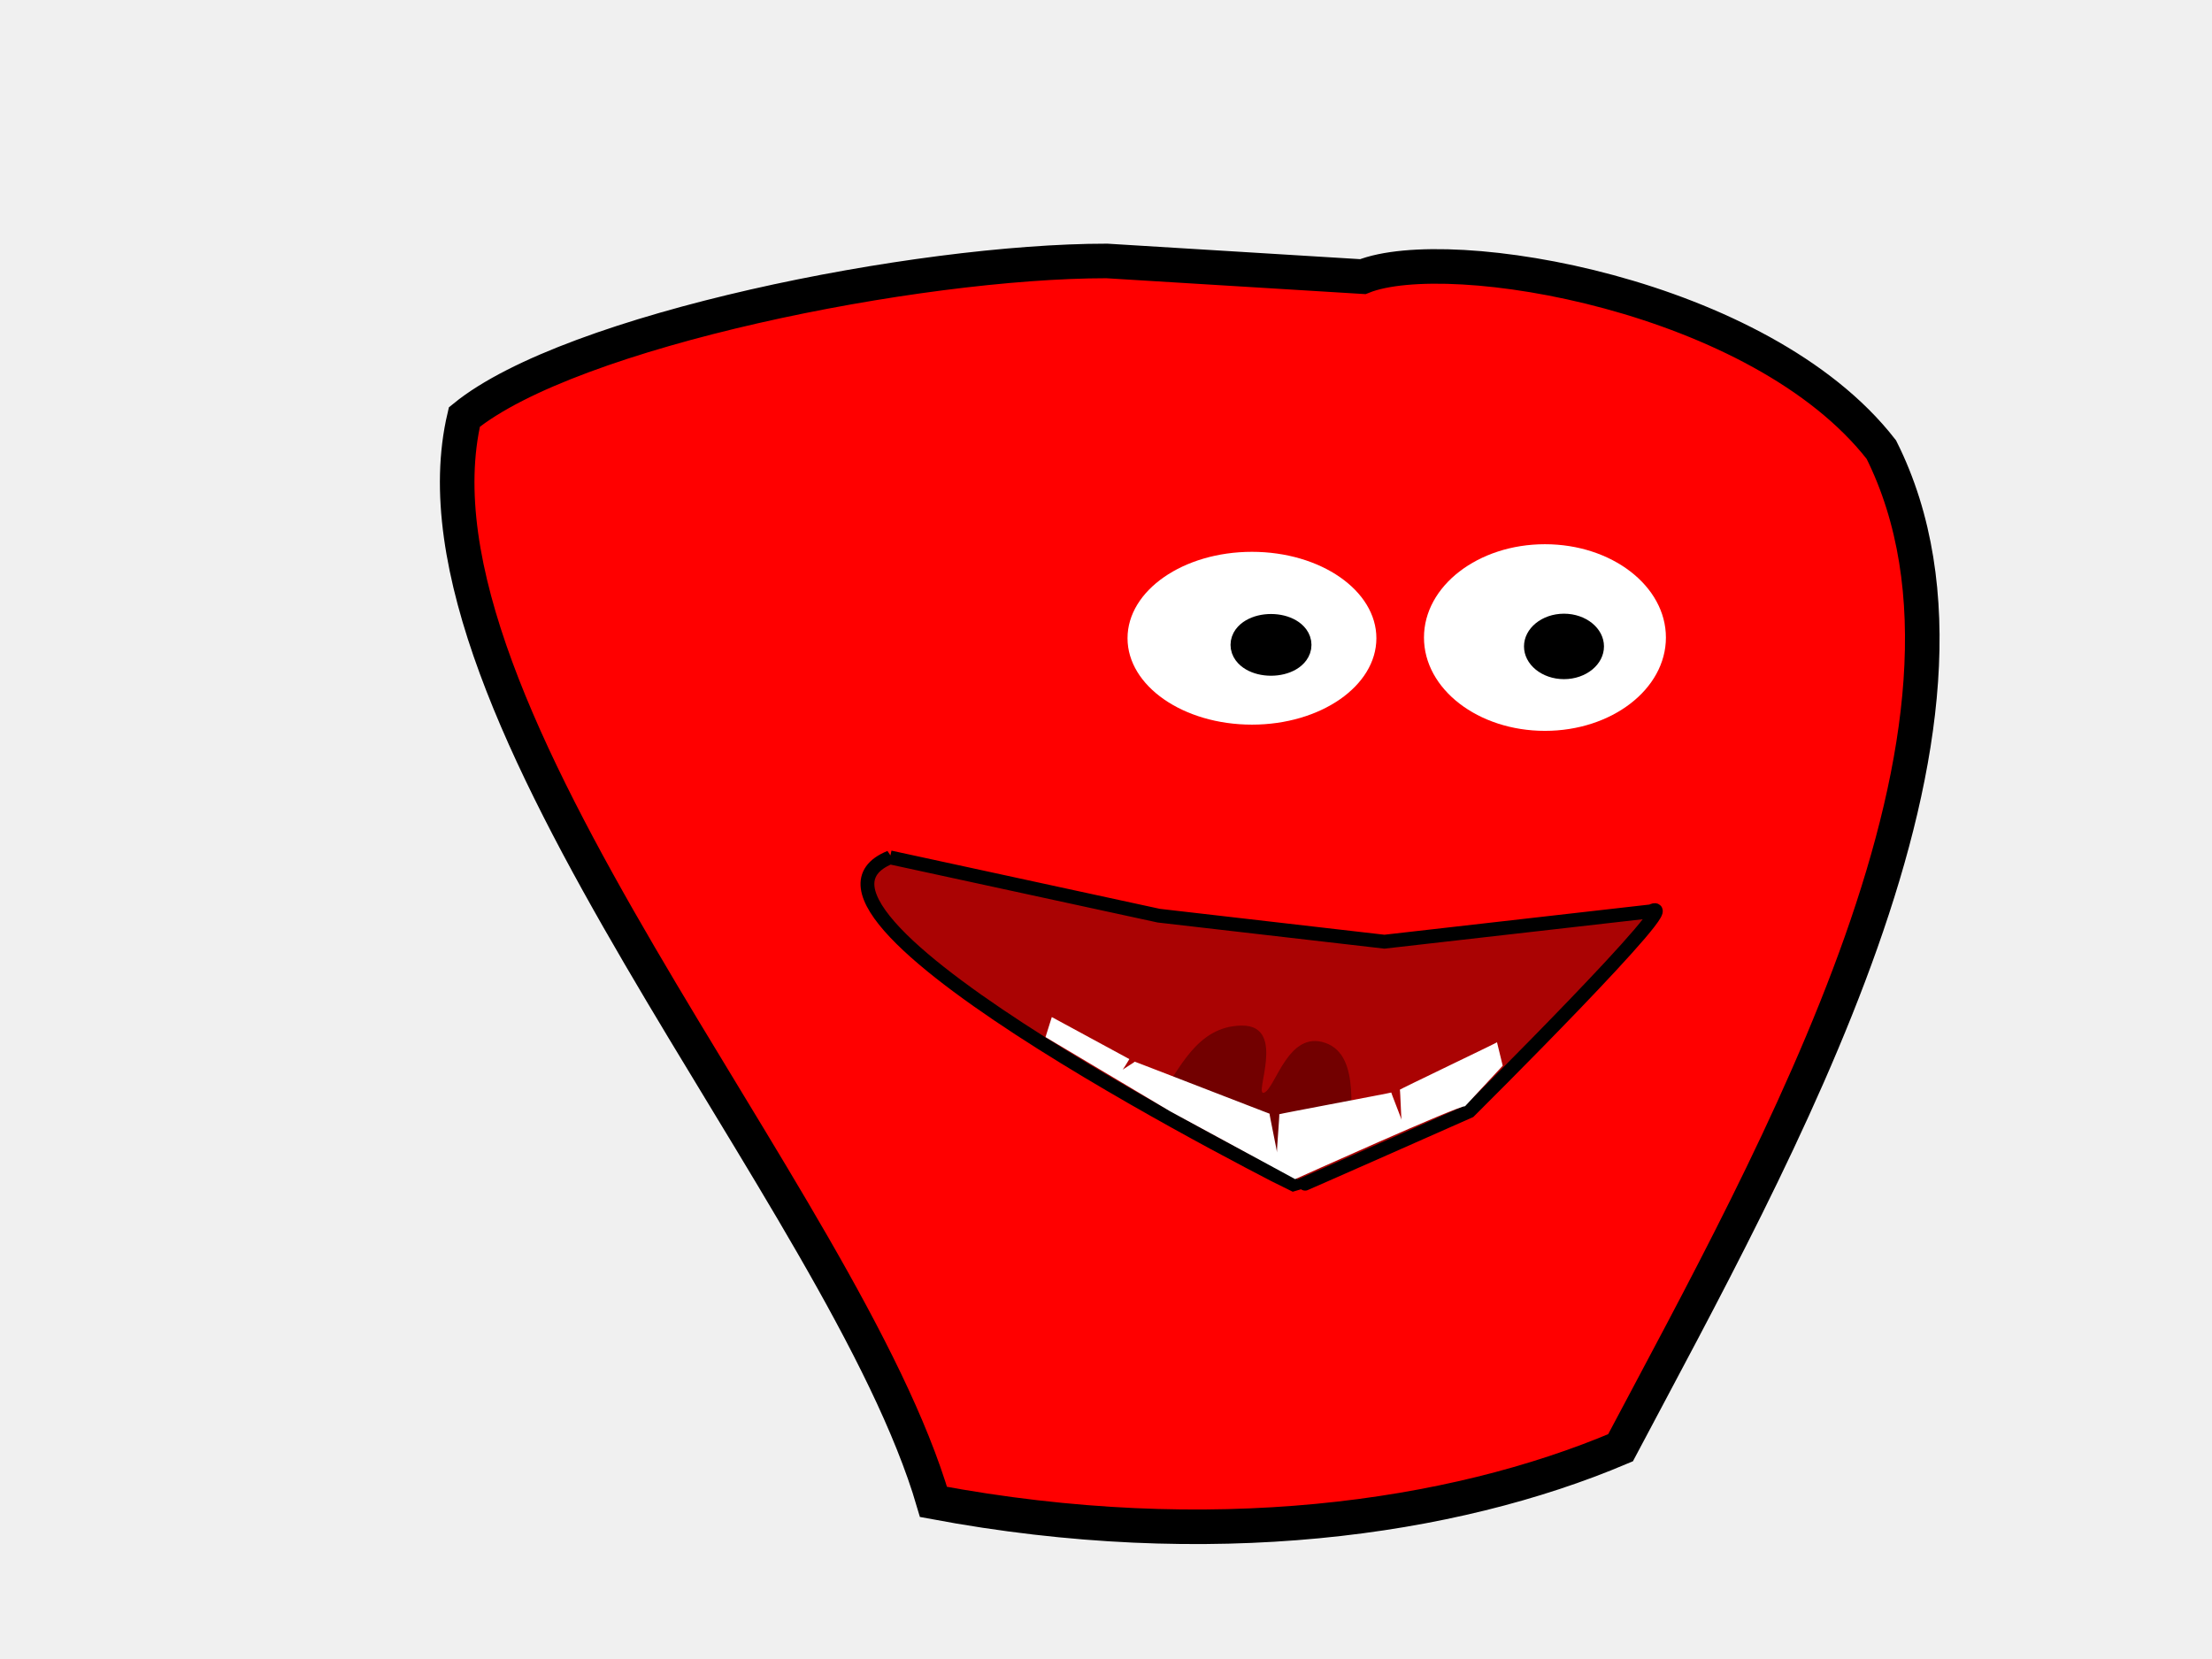
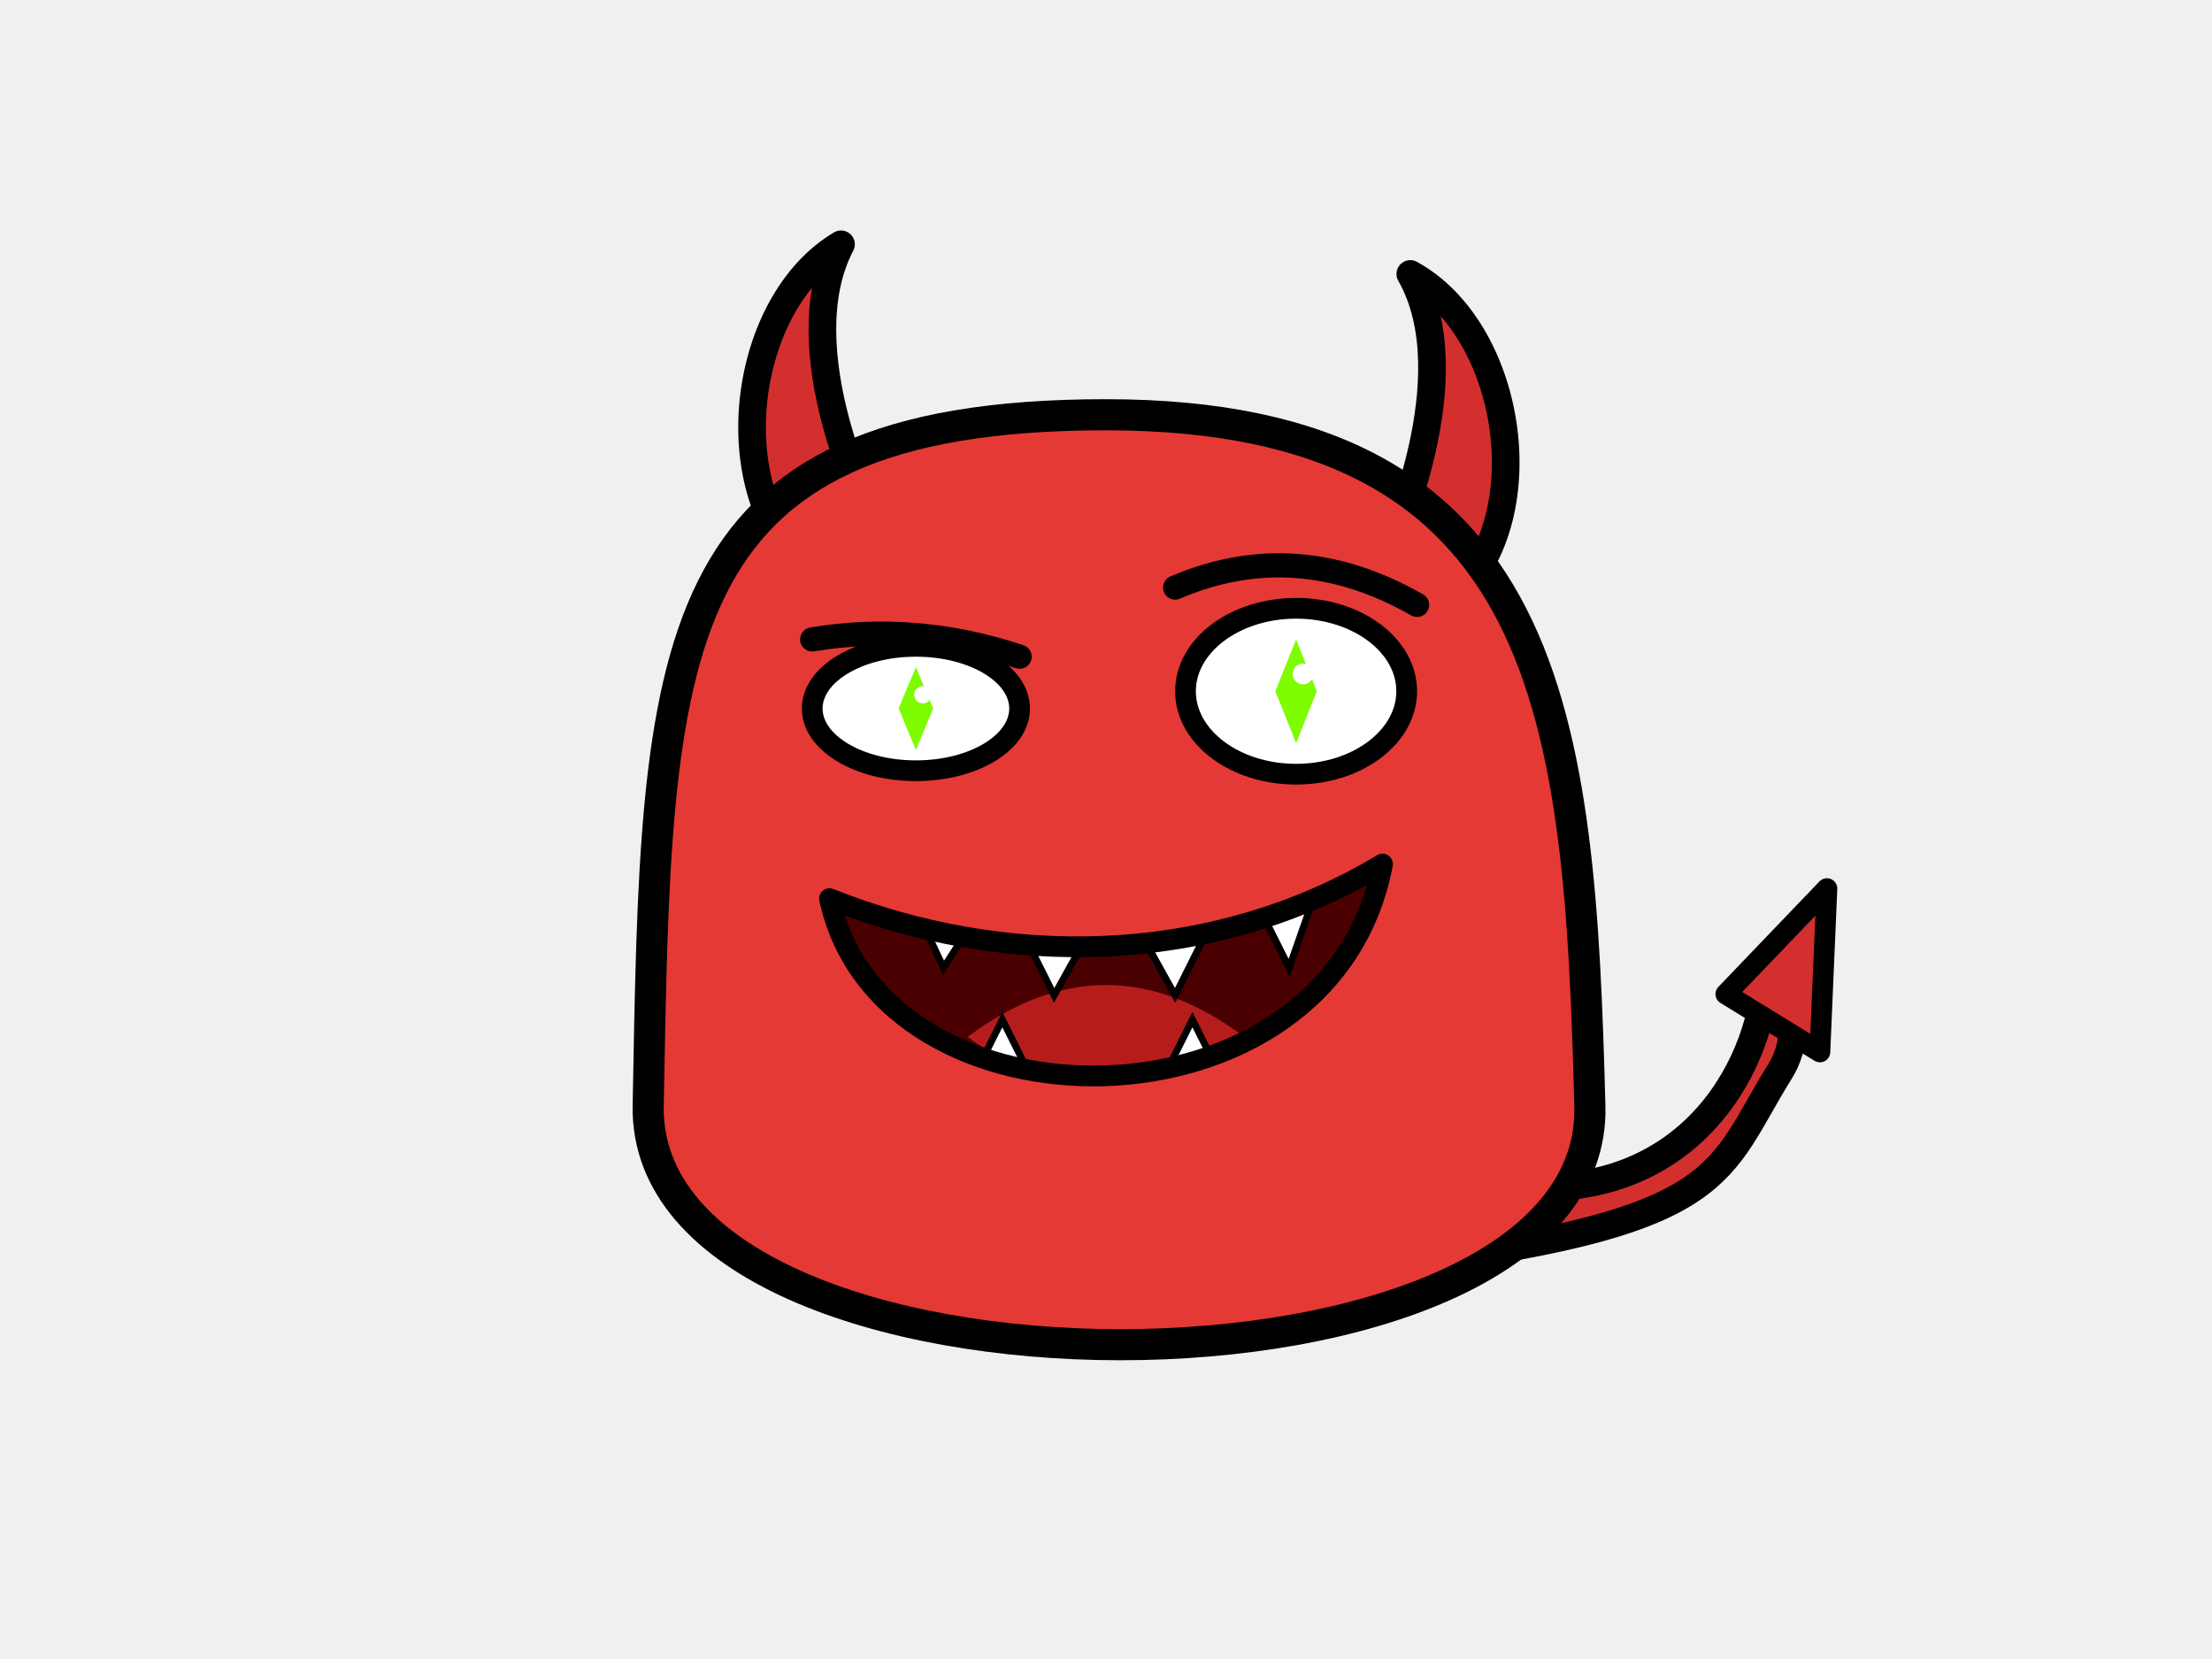
<svg xmlns="http://www.w3.org/2000/svg" viewBox="0 0 640 480">
-   <g class="layer">
-     <style>
-       .eye-blink-l, .eye-blink-r { 
-         transform-box: fill-box; 
-         transform-origin: center; 
-         animation: c3-blink 5.2s ease-in-out infinite; 
-         animation-delay: 0.2s; 
-       }
-       .pupil-look-l, .pupil-look-r { 
-         transform-box: fill-box; 
-         transform-origin: center; 
-         animation: c3-look 8.1s cubic-bezier(0.25, 1, 0.5, 1) infinite; 
-       }
-       .body-breathe {
-         transform-box: fill-box;
-         transform-origin: bottom center;
-         animation: c3-breathe 4.5s ease-in-out infinite;
-       }
-       .mouth-anim {
-         transform-box: fill-box;
-         transform-origin: center;
-         animation: c3-mouth 7.0s ease-in-out infinite;
-         animation-delay: 0.8s;
-       }
-       
-       /* Клипання */
-       @keyframes c3-blink { 
-         0%, 93%, 100% { transform: scaleY(1); } 
-         96% { transform: scaleY(0.08); } 
-       }
+   <defs>
+     <clipPath id="mouth-clip">
+       <path d="M 240 260 C 290 280, 350 280, 400 250 C 385 330, 255 330, 240 260 Z" />
+     </clipPath>
+   </defs>
+   <style>
+     .devil-body-group {
+       transform-box: fill-box;
+       transform-origin: 50% 90%;
+       animation: c3-breathe 4s ease-in-out infinite;
+     }
+     .tail-anim {
+       transform-box: fill-box;
+       transform-origin: left center;
+       animation: c3-tail 2.8s ease-in-out infinite;
+     }
+     .eye-blink-r, .eye-blink-l {
+       transform-box: fill-box;
+       transform-origin: center;
+       animation: c3-blink 4.8s ease-in-out infinite;
+     }
+     .pupil-look {
+       transform-box: fill-box;
+       transform-origin: center;
+       /* Зменшено загальний час та змінено анімацію на швидші рухи */
+       animation: c3-look 5s ease-in-out infinite;
+     }

-       /* Погляд: Вгору-праворуч -&gt; Вниз-ліворуч -&gt; Вгору */
-       @keyframes c3-look { 
-         0%, 15%   { transform: translate(0, 0); }
-         20%, 40%  { transform: translate(6px, -5px); }
-         45%, 68%  { transform: translate(-7px, 3px); }
-         72%, 85%  { transform: translate(0, -6px); }
-         90%, 100% { transform: translate(0, 0); }
-       }
- 
-       /* Глибоке дихання з похидуванням */
-       @keyframes c3-breathe {
-         0%, 100% { transform: scale(1, 1) rotate(0deg); }
-         40%      { transform: scale(1.03, 0.96) rotate(1deg) translateY(4px); }
-         70%      { transform: scale(0.98, 1.02) rotate(-0.5deg) translateY(-2px); }
-       }
- 
-       /* Перехід оскалу в спокійніший стан */
-       @keyframes c3-mouth {
-         0%, 30%   { transform: scale(1, 1) rotate(0deg); }
-         45%, 72%  { transform: scale(0.65, 0.3) translateY(-15px) rotate(-4deg); }
-         85%, 100% { transform: scale(1, 1) rotate(0deg); }
-       }
-     </style>
-     <g id="character">
-       <path class="body-breathe" fill="#ff0000" stroke="#000000" stroke-width="10" d="m320.22,75.5c-55,0 -155,20 -185.86,45.15c-20,85 110,225.9 135.73,313.9c80,15 150,5 198.78,-15.67c45,-85 115.46,-208.79 75.46,-288.79c-35,-45 -125.03,-60.05 -150.03,-50.05z" id="body" />
+     /* Анімації */
+     @keyframes c3-breathe {
+       0%, 100% { transform: scale(1, 1) rotate(0deg); }
+       50% { transform: scale(1.02, 0.97) rotate(1deg) translateY(3px); }
+     }
+     @keyframes c3-tail {
+       0%, 100% { transform: rotate(0deg); }
+       50% { transform: rotate(14deg); }
+     }
+     @keyframes c3-blink {
+       0%, 93%, 100% { transform: scaleY(1); }
+       96% { transform: scaleY(0.08); }
+     }
+     @keyframes c3-look {
+       /* Швидкі та різкі рухи */
+       0%, 5% { transform: translate(0, 0); } /* Початкова пауза */
+       10% { transform: translate(5px, -3px); } /* Швидкий перескок 1 */
+       12%, 15% { transform: translate(5px, -3px); } /* Коротка пауза 1 */
+       20% { transform: translate(-4px, 2px); } /* Швидкий перескок 2 */
+       22%, 25% { transform: translate(-4px, 2px); } /* Коротка пауза 2 */
+       30%, 100% { transform: translate(0, 0); } /* Швидке повернення та довга пауза для циклу */
+     }
+   </style>
+   <g id="character">
+     <g class="devil-body-group">
+       <g class="tail-anim">
+         <path d="M 420 340 C 477.329 355.03 504.401 319.883 510 290 C 512.605 276.1 524.539 294.702 515 310 C 496.954 338.942 500.258 353.198 410 365" fill="#d32f2f" stroke="#000000" stroke-width="8" stroke-linejoin="round" />
+         <polygon points="499.341 287.62 528.586 257.104 526.551 304.356" fill="#d32f2f" stroke="#000000" stroke-width="6" stroke-linejoin="round" />
+       </g>
+       <g id="horns">
+         <path d="M 251.921 149.23 C 251.921 149.23 227.379 101.099 243.33 70.689 C 214.813 87.61 208.013 140.852 233.013 163.852 L 251.921 149.23 Z" fill="#d32f2f" stroke="#000000" stroke-width="8" stroke-linejoin="round" />
+         <path d="M 402.18 158.059 C 402.18 158.059 425.041 109.107 408.046 79.268 C 437.132 95.191 445.772 148.166 421.582 172.018 L 402.18 158.059 Z" fill="#d32f2f" stroke="#000000" stroke-width="8" stroke-linejoin="round" style="transform-origin: 412.518px 119.094px;" />
+       </g>
+       <path id="body" d="M 320 120 C 450 120 457.059 208.484 460 320 C 462.431 412.163 185.869 412.05 187.545 319.87 C 189.959 187.122 190 120 320 120 Z" fill="#e53935" stroke="#000000" stroke-width="9" stroke-linejoin="round" />
      <g class="eyes-group">
-         <g class="eye-blink-r" transform="translate(52.73, 15.69)">
-           <ellipse fill="#ffffff" cx="394.27" cy="168.77" rx="35" ry="27" />
-           <g class="pupil-look-r">
-             <ellipse class="pupil" fill="#000000" cx="399.78" cy="171.34" rx="11.57" ry="9.47" />
+         <g class="eye-blink-r">
+           <ellipse cx="375" cy="200" rx="32" ry="24" fill="#ffffff" stroke="#000000" stroke-width="6" />
+           <g class="pupil-look">
+             <polygon points="375,185 381,200 375,215 369,200" fill="#7efc00" />
+             <circle cx="377" cy="195" r="3" fill="#ffffff" />
          </g>
+           <path d="M 340 170 Q 375 155 410 175" fill="none" stroke="#000000" stroke-width="7" stroke-linecap="round" />
        </g>
-         <g class="eye-blink-l" transform="translate(73.45, 14.44)">
-           <ellipse fill="#ffffff" cx="288.78" cy="170.22" rx="36" ry="25" />
-           <g class="pupil-look-l">
-             <ellipse class="pupil" fill="#7efc00" stroke="#000000" stroke-width="10" cx="294.29" cy="172.14" rx="6.71" ry="3.93" />
+         <g class="eye-blink-l">
+           <ellipse cx="265" cy="205" rx="30" ry="18" fill="#ffffff" stroke="#000000" stroke-width="6" />
+           <g class="pupil-look">
+             <polygon points="265,193 270,205 265,217 260,205" fill="#7efc00" />
+             <circle cx="267" cy="201" r="2.5" fill="#ffffff" />
          </g>
+           <path d="M 235 185 Q 265 180 295 190" fill="none" stroke="#000000" stroke-width="7" stroke-linecap="round" />
        </g>
      </g>
-       <g class="mouth-group" transform="translate(-10, -5)">
-         <g class="mouth-anim">
-           <path fill="#aa0303" stroke="#000000" stroke-width="4" d="m267.51,253.07l77.75,16.86l65.29,7.53l77.21,-8.79c11.3,-5.65 -52.64,57.84 -52.64,57.84c0,0 -49.59,21.97 -49.68,21.88c-0.09,-0.09 -158.1,-79.01 -117.92,-95.33z" />
-           <path fill="#720000" d="m385.48,344.16l-39.94,-22.02c5.62,-7.22 10.57,-20.32 23.79,-20.41c13.22,-0.08 3.14,20.74 6.44,19.41c3.3,-1.33 6.89,-18.06 17.6,-14.43c10.7,3.63 6.79,21.44 7.58,31.29l-15.47,6.16z" />
-           <path fill="#ffffff" d="m384.71,346.15l-36.19,-19.64l-36.02,-21.45l1.82,-5.79c0,0 22.44,12.16 22.44,12.16c0,0 -1.98,3.31 -2.1,3.22c-0.12,-0.09 3.76,-2.39 3.64,-2.48c-0.12,-0.09 39.14,15.13 39.02,15.05c-0.12,-0.09 2.27,11.33 2.15,11.24c-0.12,-0.09 0.78,-10.99 0.66,-11.08c-0.12,-0.09 32.53,-6.2 32.41,-6.28c-0.12,-0.09 3.1,8.02 2.98,7.94c-0.12,-0.09 -0.38,-8.68 -0.5,-8.76c-0.12,-0.09 28.23,-13.64 28.11,-13.72l1.65,6.78l-10.91,11.74c-1.44,-0.42 -49.15,21.08 -49.15,21.08z" />
+       <g id="mouth">
+         <g clip-path="url(#mouth-clip)">
+           <rect x="200" y="240" width="240" height="100" fill="#4a0000" />
+           <path d="M 280 300 Q 320 270 360 300 Q 320 330 280 300 Z" fill="#b71c1c" />
+           <polygon points="265,263 273,280 282,266" fill="#ffffff" stroke="#000000" stroke-width="2" />
+           <polygon points="295,268 305,288 315,270" fill="#ffffff" stroke="#000000" stroke-width="2" />
+           <polygon points="330,270 340,288 350,268" fill="#ffffff" stroke="#000000" stroke-width="2" />
+           <polygon points="365,264 373,280 380,260" fill="#ffffff" stroke="#000000" stroke-width="2" />
+           <polygon points="280,315 290,295 300,315" fill="#ffffff" stroke="#000000" stroke-width="2" />
+           <polygon points="335,315 345,295 355,315" fill="#ffffff" stroke="#000000" stroke-width="2" />
        </g>
+         <path d="M 240 260 C 290 280, 350 280, 400 250 C 385 330, 255 330, 240 260 Z" fill="none" stroke="#000000" stroke-width="6" stroke-linejoin="round" />
      </g>
    </g>
  </g>
</svg>
